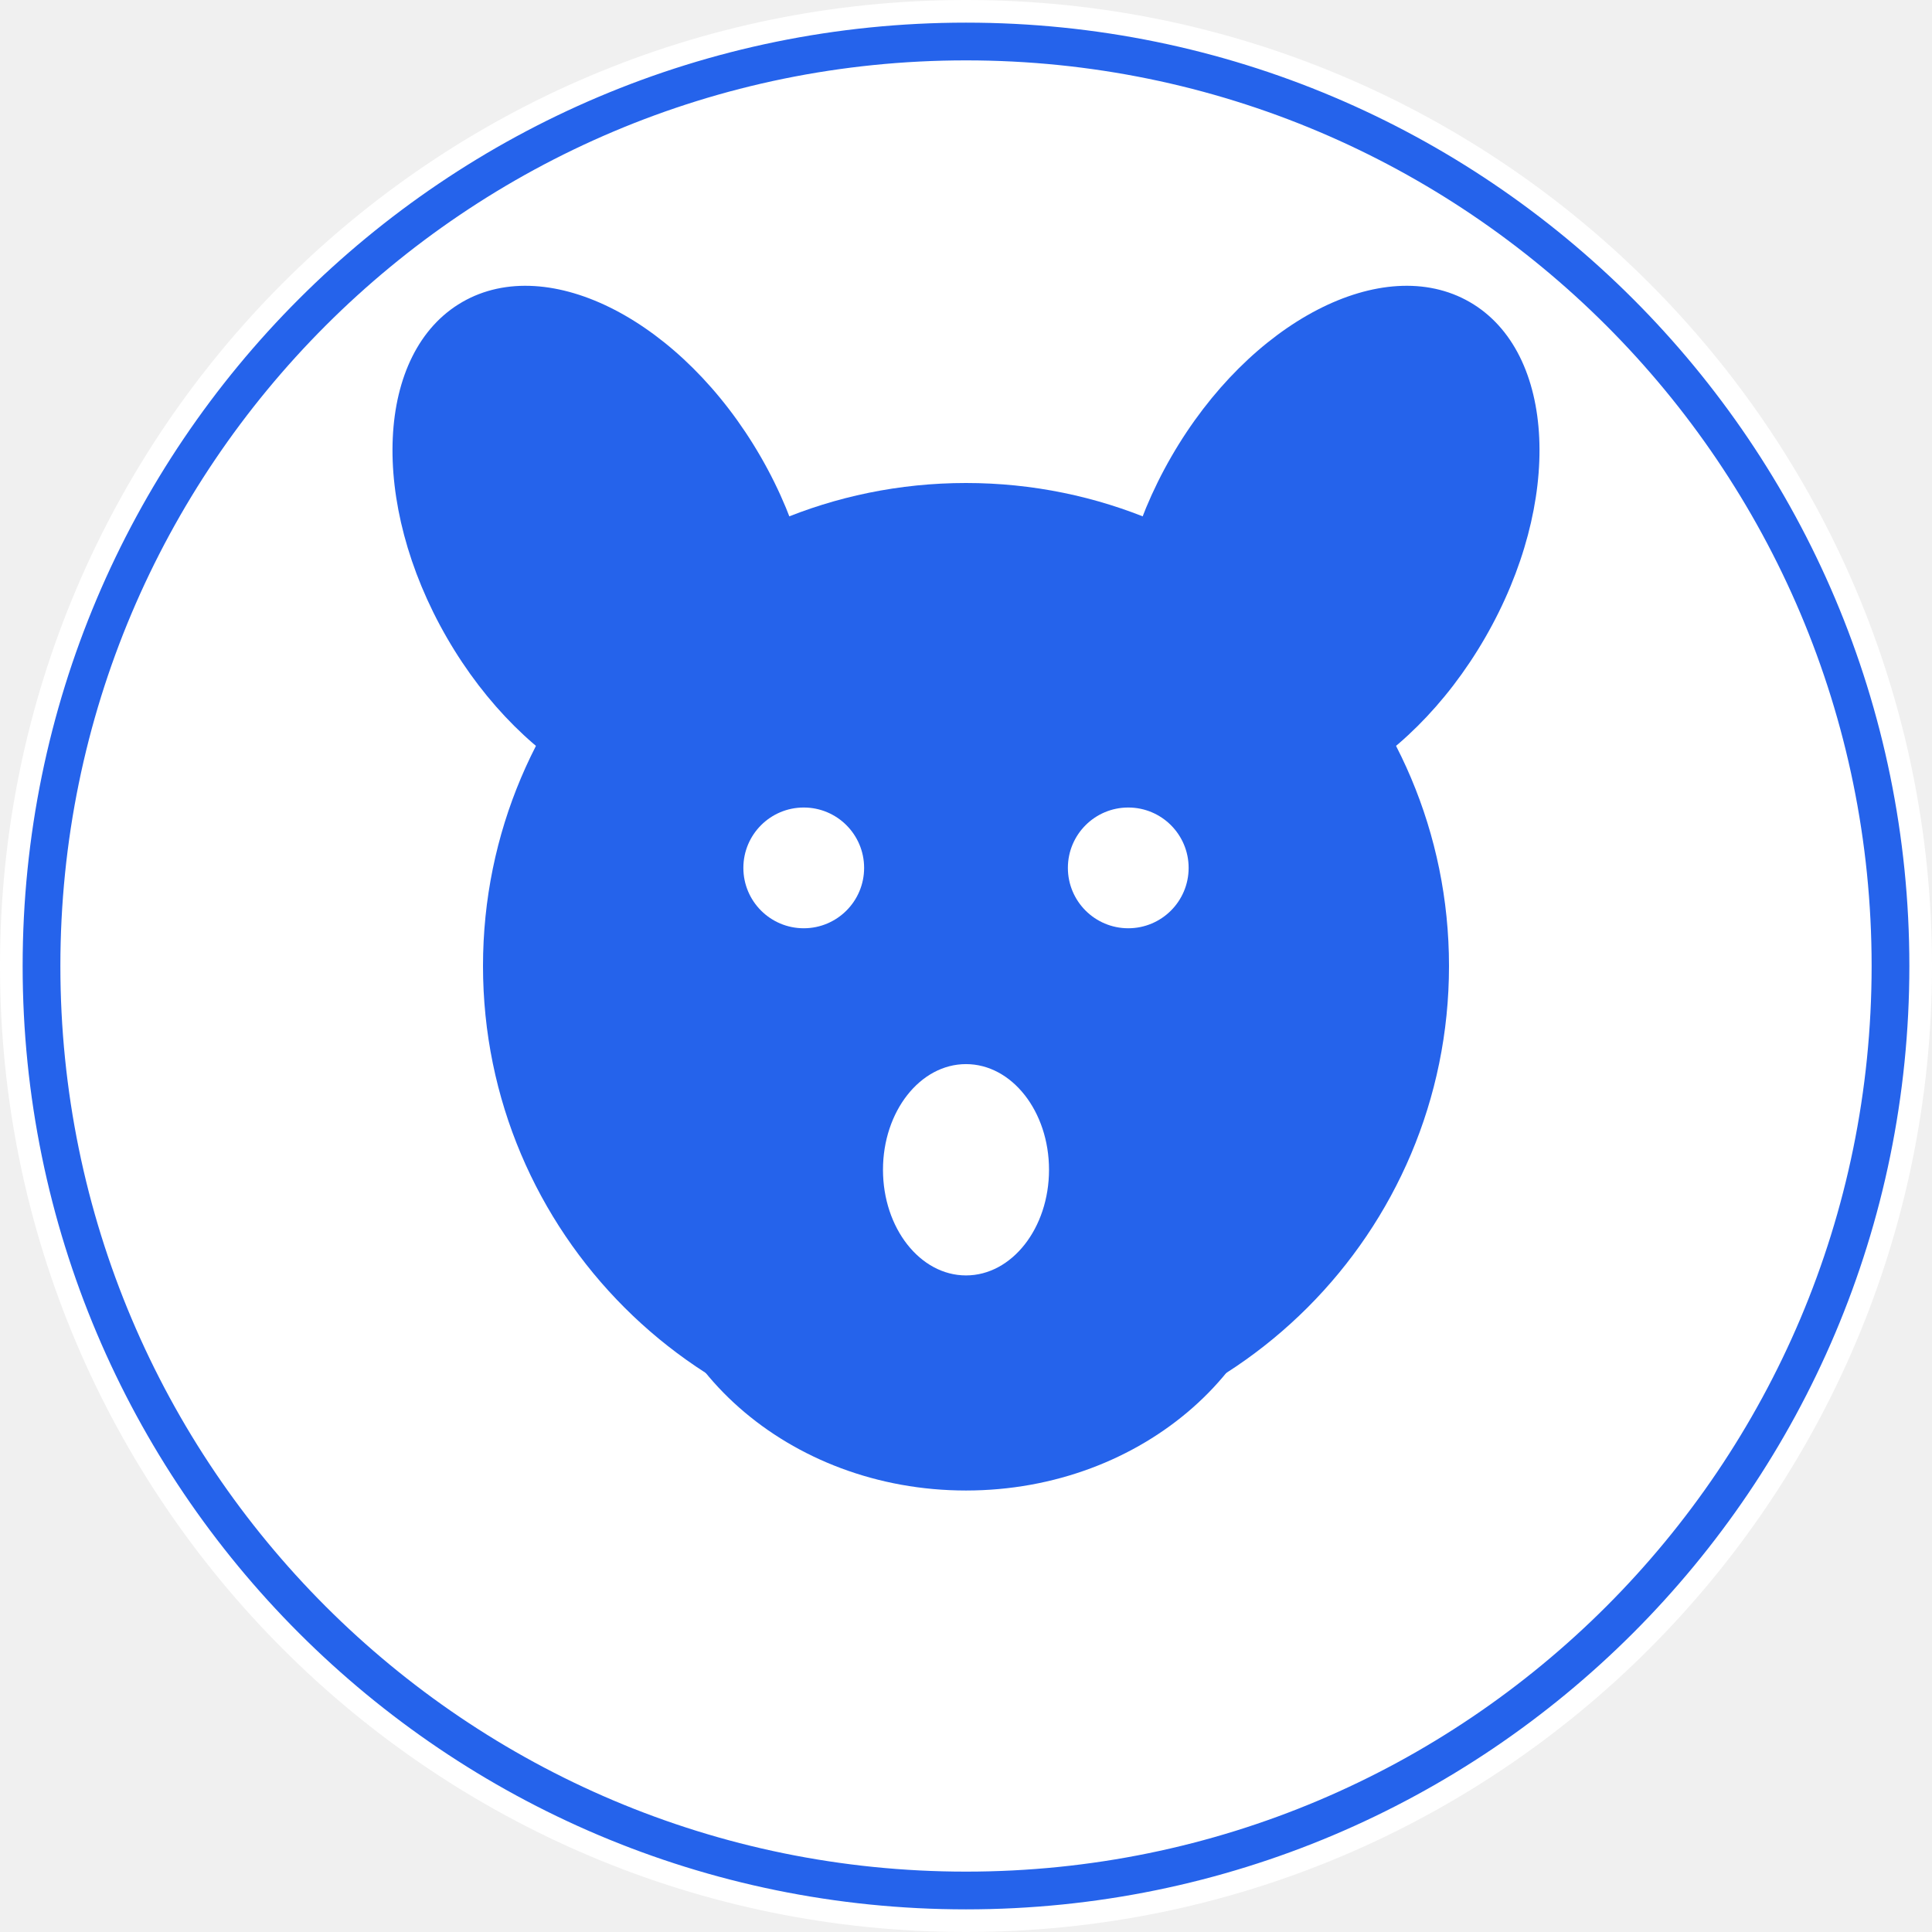
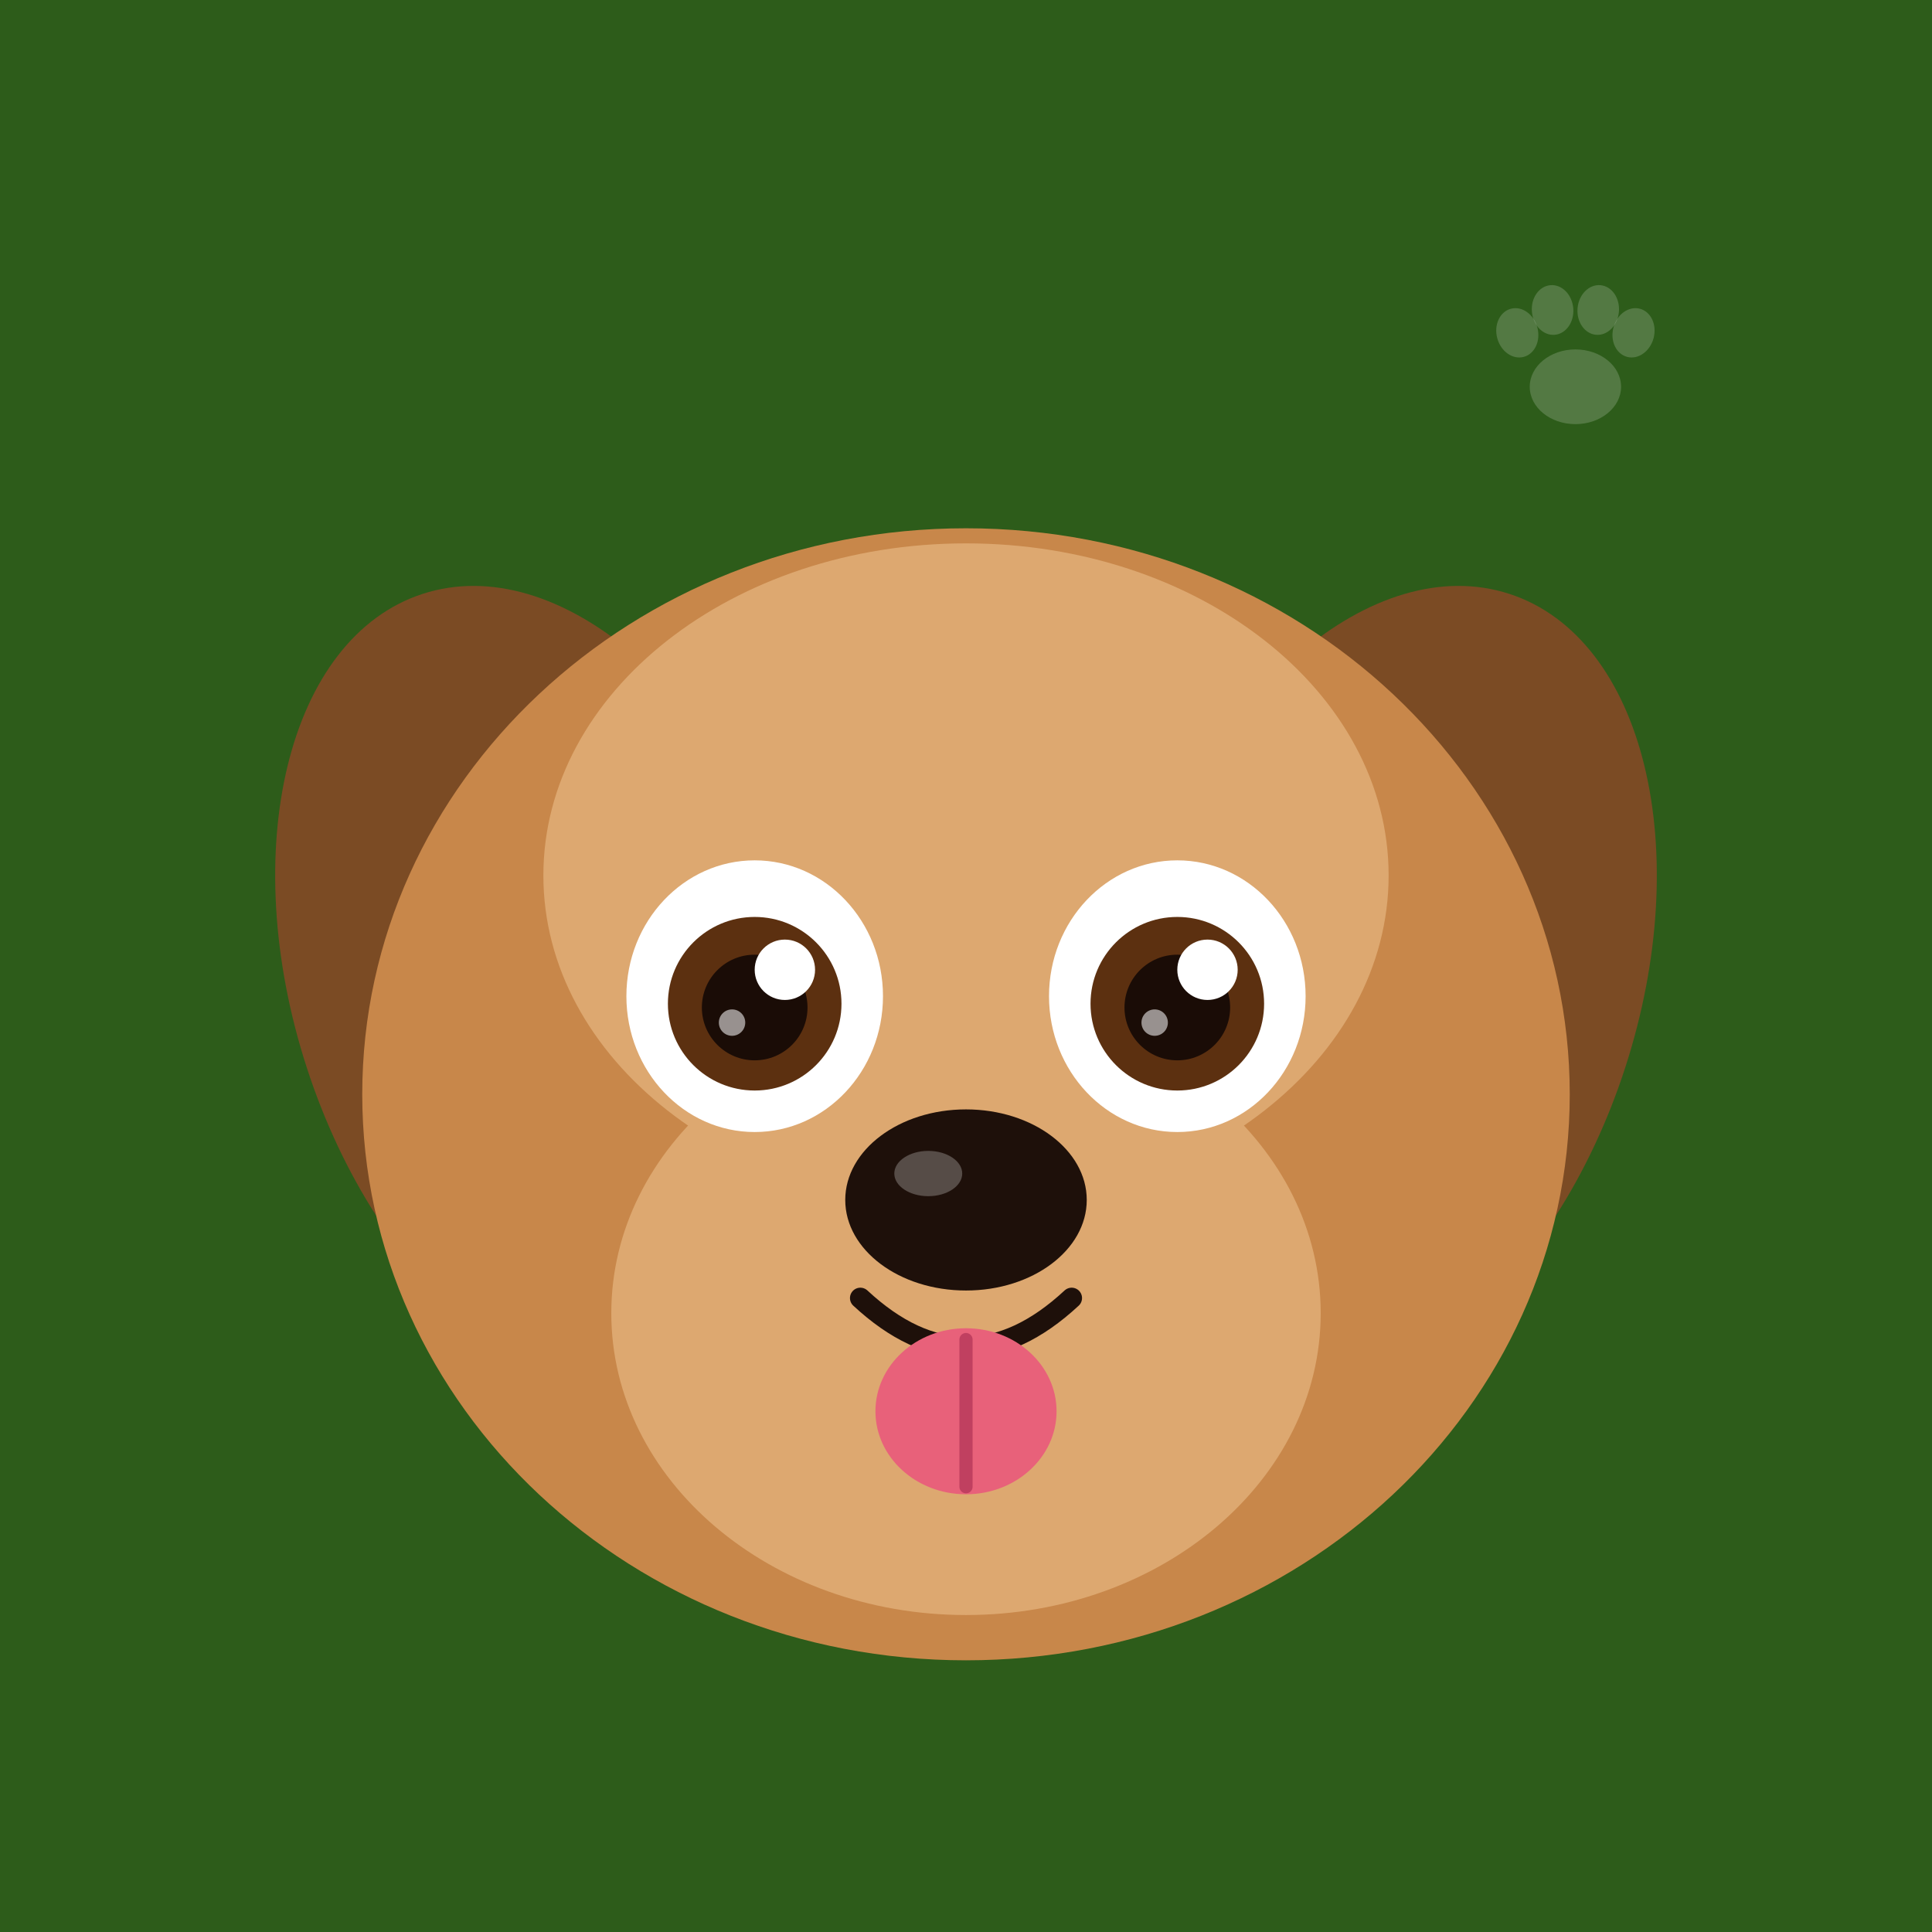
<svg xmlns="http://www.w3.org/2000/svg" viewBox="0 0 512 512">
-   <circle cx="256" cy="256" r="256" fill="white" />
-   <circle cx="256" cy="256" r="245" fill="none" stroke="#2563eb" stroke-width="10" />
-   <ellipse cx="160" cy="145" rx="48" ry="75" fill="#2563eb" transform="rotate(-30 160 145)" />
-   <ellipse cx="352" cy="145" rx="48" ry="75" fill="#2563eb" transform="rotate(30 352 145)" />
-   <circle cx="256" cy="256" r="128" fill="#2563eb" />
-   <ellipse cx="256" cy="320" rx="85" ry="75" fill="#2563eb" />
-   <circle cx="213" cy="230" r="16" fill="white" />
-   <circle cx="299" cy="230" r="16" fill="white" />
-   <ellipse cx="256" cy="310" rx="22" ry="28" fill="white" />
+   <rect width="512" height="512" fill="#2D5C1A" />
+   <ellipse cx="146" cy="262" rx="68" ry="110" fill="#7B4B24" transform="rotate(-18 146 262)" />
+   <ellipse cx="366" cy="262" rx="68" ry="110" fill="#7B4B24" transform="rotate(18 366 262)" />
+   <ellipse cx="256" cy="290" rx="160" ry="150" fill="#C8874A" />
+   <ellipse cx="256" cy="232" rx="112" ry="88" fill="#DDA870" />
+   <ellipse cx="256" cy="348" rx="94" ry="80" fill="#DDA870" />
+   <ellipse cx="200" cy="264" rx="34" ry="36" fill="white" />
+   <ellipse cx="312" cy="264" rx="34" ry="36" fill="white" />
+   <circle cx="200" cy="266" r="23" fill="#5C3010" />
+   <circle cx="312" cy="266" r="23" fill="#5C3010" />
+   <circle cx="200" cy="267" r="14" fill="#1A0C06" />
+   <circle cx="312" cy="267" r="14" fill="#1A0C06" />
+   <circle cx="208" cy="257" r="8" fill="white" />
+   <circle cx="194" cy="271" r="3.5" fill="rgba(255,255,255,0.55)" />
+   <circle cx="320" cy="257" r="8" fill="white" />
+   <circle cx="306" cy="271" r="3.5" fill="rgba(255,255,255,0.55)" />
+   <ellipse cx="256" cy="318" rx="32" ry="24" fill="#1E100A" />
+   <ellipse cx="246" cy="311" rx="9" ry="6" fill="rgba(255,255,255,0.25)" />
+   <path d="M 228 344 Q 256 370 284 344" fill="none" stroke="#1E100A" stroke-width="5.5" stroke-linecap="round" />
+   <ellipse cx="256" cy="374" rx="24" ry="22" fill="#E8617A" />
+   <path d="M 256 355 Q 256 370 256 394" fill="none" stroke="#C04060" stroke-width="3.5" stroke-linecap="round" />
+   <g fill="rgba(255,255,255,0.18)" transform="translate(390, 64) scale(0.55)">
+     <ellipse cx="50" cy="70" rx="22" ry="18" />
+     <ellipse cx="22" cy="44" rx="10" ry="12" transform="rotate(-15 22 44)" />
+     <ellipse cx="39" cy="33" rx="10" ry="12" transform="rotate(-5 39 33)" />
+     <ellipse cx="61" cy="33" rx="10" ry="12" transform="rotate(5 61 33)" />
+     <ellipse cx="78" cy="44" rx="10" ry="12" transform="rotate(15 78 44)" />
+   </g>
</svg>
